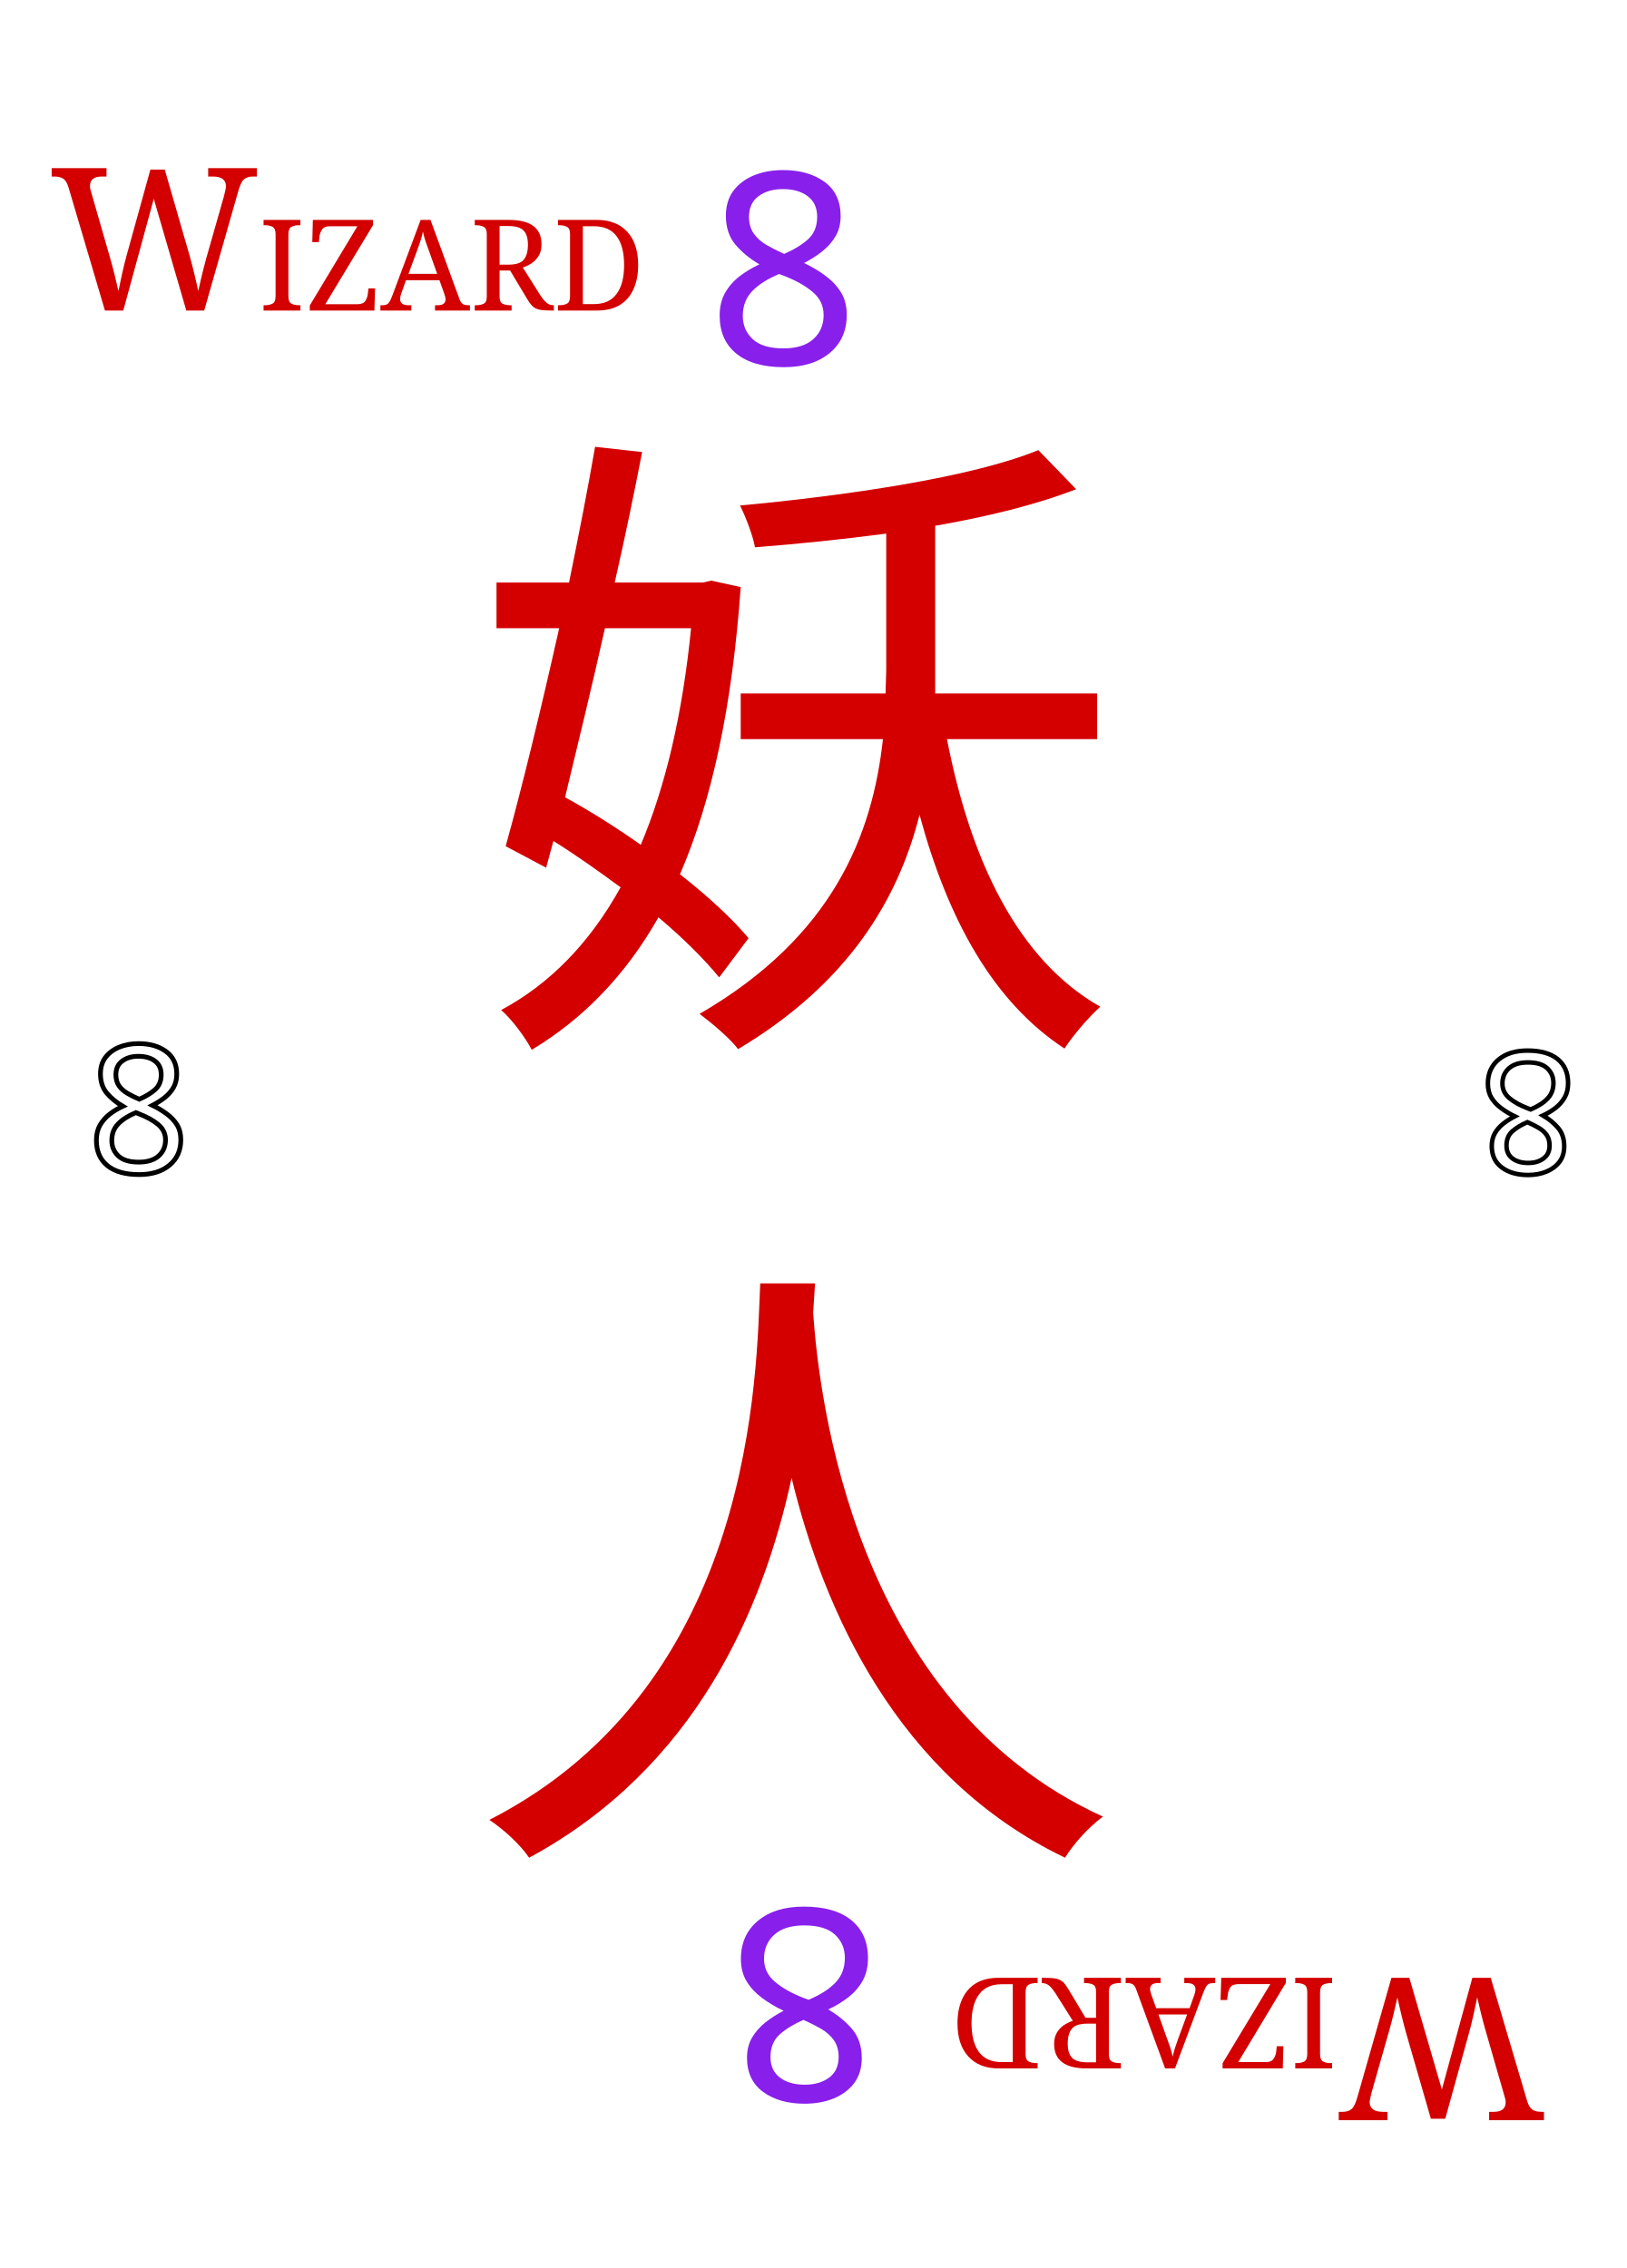
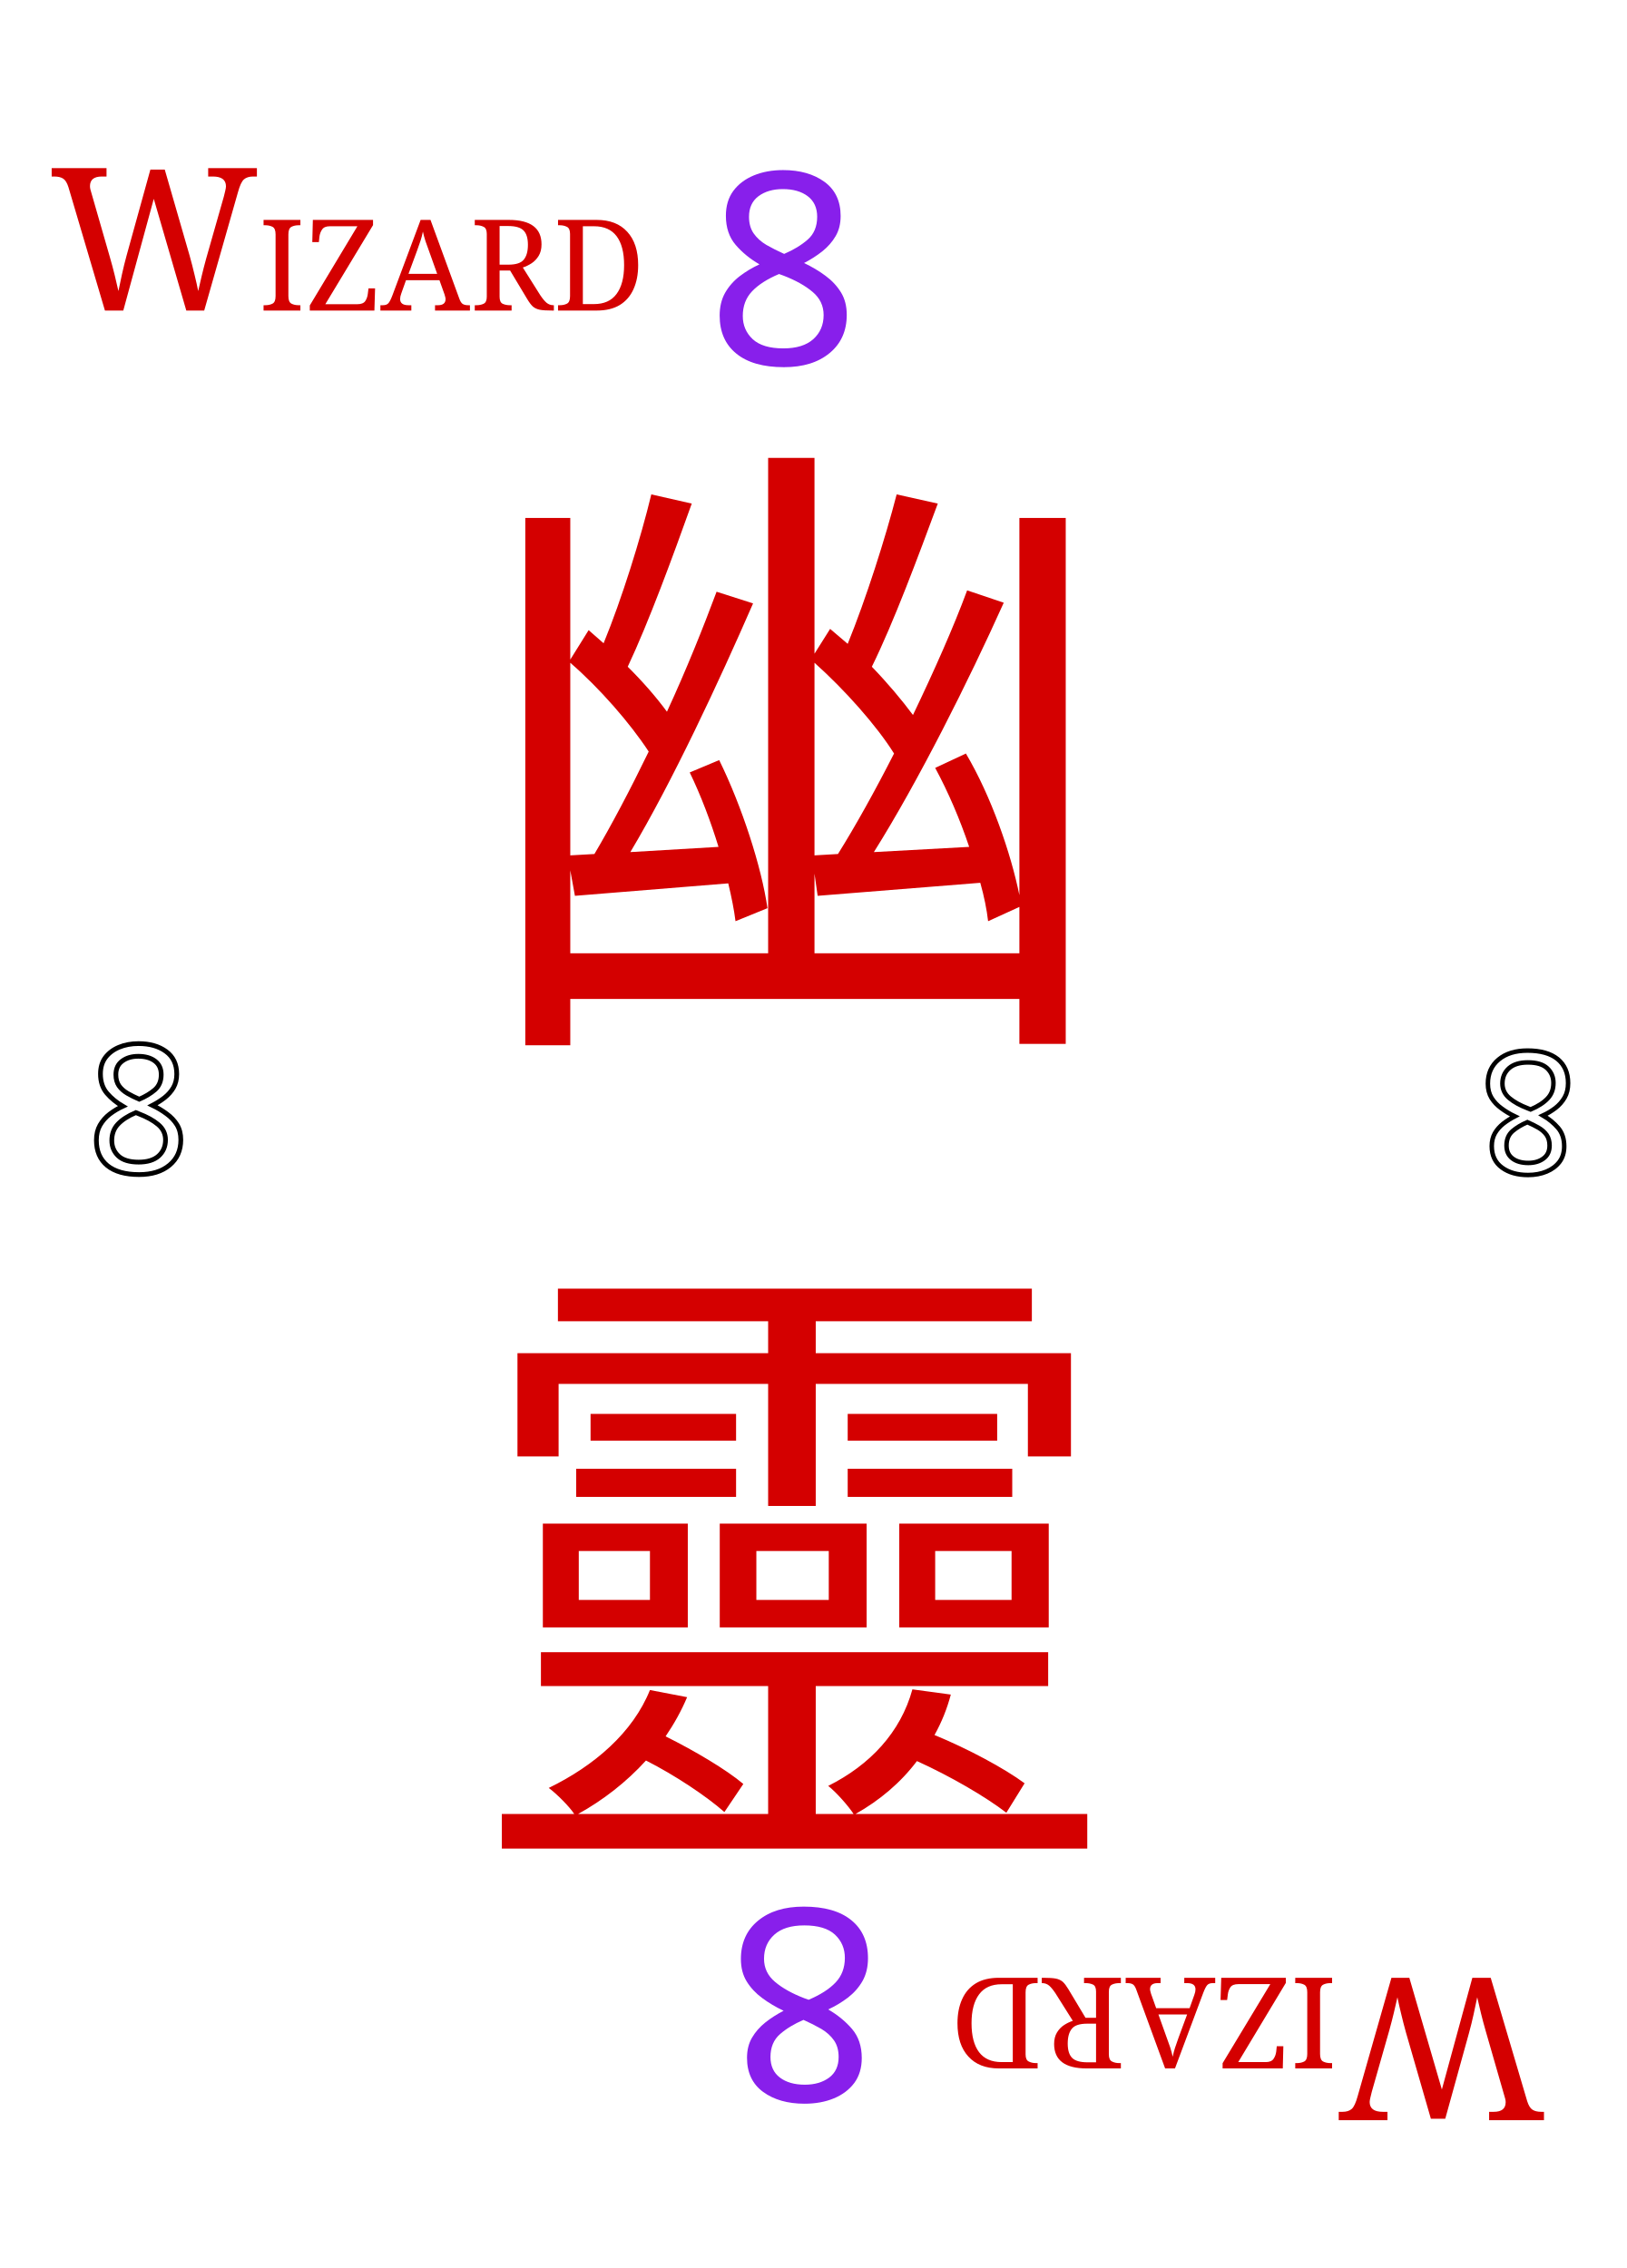
<svg xmlns="http://www.w3.org/2000/svg" xmlns:xlink="http://www.w3.org/1999/xlink" width="224.25" height="312.781" id="svg18947" version="1.1">
  <defs id="defs18949">
    <linearGradient id="linearGradient3006">
      <stop style="stop-color:#ffffff;stop-opacity:1;" offset="0" id="stop3008" />
      <stop id="stop3014" offset="0.377" style="stop-color:#7f7f7f;stop-opacity:1;" />
      <stop style="stop-color:#ffffff;stop-opacity:1;" offset="0.802" id="stop3016" />
      <stop style="stop-color:#cccccc;stop-opacity:1" offset="1" id="stop3010" />
    </linearGradient>
    <linearGradient id="linearGradient3804">
      <stop style="stop-color:#000000;stop-opacity:1;" offset="0" id="stop3806" />
      <stop id="stop3812" offset="0.5" style="stop-color:#333333;stop-opacity:1" />
      <stop style="stop-color:#000000;stop-opacity:1;" offset="1" id="stop3808" />
    </linearGradient>
    <linearGradient id="linearGradient3833">
      <stop style="stop-color:#000000;stop-opacity:1;" offset="0" id="stop3835" />
      <stop id="stop3841" offset="0.5" style="stop-color:#333333;stop-opacity:1" />
      <stop style="stop-color:#000000;stop-opacity:1" offset="1" id="stop3837" />
    </linearGradient>
    <linearGradient id="linearGradient3851">
      <stop style="stop-color:#808080;stop-opacity:1;" offset="0" id="stop3853" />
      <stop id="stop3859" offset="0.5" style="stop-color:#ffffff;stop-opacity:1;" />
      <stop style="stop-color:#808080;stop-opacity:1;" offset="1" id="stop3855" />
    </linearGradient>
    <radialGradient xlink:href="#linearGradient3933-4-3" id="radialGradient3939-7-7" cx="44.15" cy="208.928" fx="44.15" fy="208.928" r="74.727" gradientTransform="matrix(0.9724199,-0.00350785,0.00204639,0.4092987,4026.407,-290.6514)" gradientUnits="userSpaceOnUse" />
    <linearGradient id="linearGradient3933-4-3">
      <stop style="stop-color:#000000;stop-opacity:1;" offset="0" id="stop3935-0-7" />
      <stop style="stop-color:#000000;stop-opacity:0;" offset="1" id="stop3937-9-2" />
    </linearGradient>
    <linearGradient xlink:href="#linearGradient3006-1-5" id="linearGradient3012-2-7" x1="81.906" y1="294.384" x2="178.156" y2="294.384" gradientUnits="userSpaceOnUse" gradientTransform="translate(3914.848,-255.2825)" />
    <linearGradient id="linearGradient3006-1-5">
      <stop style="stop-color:#ffffff;stop-opacity:1;" offset="0" id="stop3008-6-4" />
      <stop id="stop3014-8-12" offset="0.377" style="stop-color:#7f7f7f;stop-opacity:1;" />
      <stop style="stop-color:#ffffff;stop-opacity:1;" offset="0.802" id="stop3016-5-0" />
      <stop style="stop-color:#cccccc;stop-opacity:1" offset="1" id="stop3010-7-0" />
    </linearGradient>
    <linearGradient gradientTransform="translate(3914.848,-376.2825)" xlink:href="#linearGradient3804-6-4" id="linearGradient3810-9-1" x1="65.224" y1="394.696" x2="156.749" y2="394.696" gradientUnits="userSpaceOnUse" />
    <linearGradient id="linearGradient3804-6-4">
      <stop style="stop-color:#000000;stop-opacity:1;" offset="0" id="stop3806-1-6" />
      <stop id="stop3812-4-0" offset="0.5" style="stop-color:#333333;stop-opacity:1" />
      <stop style="stop-color:#000000;stop-opacity:1;" offset="1" id="stop3808-2-7" />
    </linearGradient>
    <radialGradient xlink:href="#linearGradient3024-3-7" id="radialGradient3030-7-1" cx="114.593" cy="428.493" fx="114.593" fy="428.493" r="43.142" gradientTransform="matrix(0.7913852,4.4166814e-8,0,0.4810074,3940.863,-177.7307)" gradientUnits="userSpaceOnUse" />
    <linearGradient id="linearGradient3024-3-7">
      <stop id="stop3028-2-7" offset="0" style="stop-color:#000000;stop-opacity:1" />
      <stop id="stop3026-2-7" offset="1" style="stop-color:#242424;stop-opacity:1;" />
    </linearGradient>
    <linearGradient gradientTransform="translate(3914.848,-376.2825)" xlink:href="#linearGradient3101-2-3" id="linearGradient3113-4-7" gradientUnits="userSpaceOnUse" x1="145.602" y1="375.926" x2="183.78" y2="390.783" />
    <linearGradient id="linearGradient3101-2-3">
      <stop style="stop-color:#000000;stop-opacity:1;" offset="0" id="stop3103-4-3" />
      <stop style="stop-color:#000000;stop-opacity:0;" offset="1" id="stop3105-5-5" />
    </linearGradient>
    <linearGradient gradientTransform="translate(3914.848,-376.2825)" xlink:href="#linearGradient3101-2-3" id="linearGradient3107-7-9" x1="113.006" y1="395.661" x2="116.814" y2="405.196" gradientUnits="userSpaceOnUse" />
    <linearGradient xlink:href="#linearGradient3833-1-81" id="linearGradient3086-3-9" gradientUnits="userSpaceOnUse" gradientTransform="matrix(0.4384643,7.9081918e-4,-6.5324466e-4,0.5308057,903.2701,-3758.355)" x1="-158.781" y1="459.141" x2="-128.625" y2="459.141" />
    <linearGradient id="linearGradient3833-1-81">
      <stop style="stop-color:#000000;stop-opacity:1;" offset="0" id="stop3835-5-82" />
      <stop id="stop3841-2-6" offset="0.5" style="stop-color:#333333;stop-opacity:1" />
      <stop style="stop-color:#000000;stop-opacity:1" offset="1" id="stop3837-7-6" />
    </linearGradient>
    <linearGradient xlink:href="#linearGradient3851-5-38" id="linearGradient3088-8-0" gradientUnits="userSpaceOnUse" gradientTransform="matrix(0.4384643,7.9081918e-4,-6.5324466e-4,0.5308057,970.1511,-3759.495)" x1="-311.312" y1="463.516" x2="-281.156" y2="463.516" />
    <linearGradient id="linearGradient3851-5-38">
      <stop style="stop-color:#808080;stop-opacity:1;" offset="0" id="stop3853-1-0" />
      <stop id="stop3859-7-1" offset="0.5" style="stop-color:#ffffff;stop-opacity:1;" />
      <stop style="stop-color:#808080;stop-opacity:1;" offset="1" id="stop3855-1-2" />
    </linearGradient>
    <linearGradient id="linearGradient3006-1">
      <stop style="stop-color:#ffffff;stop-opacity:1;" offset="0" id="stop3008-6" />
      <stop id="stop3014-8" offset="0.377" style="stop-color:#7f7f7f;stop-opacity:1;" />
      <stop style="stop-color:#ffffff;stop-opacity:1;" offset="0.802" id="stop3016-5" />
      <stop style="stop-color:#cccccc;stop-opacity:1" offset="1" id="stop3010-7" />
    </linearGradient>
    <linearGradient id="linearGradient3804-6">
      <stop style="stop-color:#000000;stop-opacity:1;" offset="0" id="stop3806-1" />
      <stop id="stop3812-4" offset="0.5" style="stop-color:#333333;stop-opacity:1" />
      <stop style="stop-color:#000000;stop-opacity:1;" offset="1" id="stop3808-2" />
    </linearGradient>
    <linearGradient id="linearGradient3833-1">
      <stop style="stop-color:#000000;stop-opacity:1;" offset="0" id="stop3835-5" />
      <stop id="stop3841-2" offset="0.5" style="stop-color:#333333;stop-opacity:1" />
      <stop style="stop-color:#000000;stop-opacity:1" offset="1" id="stop3837-7" />
    </linearGradient>
    <linearGradient id="linearGradient3851-5">
      <stop style="stop-color:#808080;stop-opacity:1;" offset="0" id="stop3853-1" />
      <stop id="stop3859-7" offset="0.5" style="stop-color:#ffffff;stop-opacity:1;" />
      <stop style="stop-color:#808080;stop-opacity:1;" offset="1" id="stop3855-1" />
    </linearGradient>
    <linearGradient id="linearGradient3006-1-3">
      <stop style="stop-color:#ffffff;stop-opacity:1;" offset="0" id="stop3008-6-42" />
      <stop id="stop3014-8-2" offset="0.377" style="stop-color:#7f7f7f;stop-opacity:1;" />
      <stop style="stop-color:#ffffff;stop-opacity:1;" offset="0.802" id="stop3016-5-01" />
      <stop style="stop-color:#cccccc;stop-opacity:1" offset="1" id="stop3010-7-2" />
    </linearGradient>
    <linearGradient id="linearGradient3804-6-7">
      <stop style="stop-color:#000000;stop-opacity:1;" offset="0" id="stop3806-1-0" />
      <stop id="stop3812-4-2" offset="0.5" style="stop-color:#333333;stop-opacity:1" />
      <stop style="stop-color:#000000;stop-opacity:1;" offset="1" id="stop3808-2-4" />
    </linearGradient>
    <linearGradient id="linearGradient3833-1-8">
      <stop style="stop-color:#000000;stop-opacity:1;" offset="0" id="stop3835-5-6" />
      <stop id="stop3841-2-7" offset="0.5" style="stop-color:#333333;stop-opacity:1" />
      <stop style="stop-color:#000000;stop-opacity:1" offset="1" id="stop3837-7-0" />
    </linearGradient>
    <linearGradient id="linearGradient3851-5-1">
      <stop style="stop-color:#808080;stop-opacity:1;" offset="0" id="stop3853-1-8" />
      <stop id="stop3859-7-3" offset="0.5" style="stop-color:#ffffff;stop-opacity:1;" />
      <stop style="stop-color:#808080;stop-opacity:1;" offset="1" id="stop3855-1-0" />
    </linearGradient>
    <radialGradient xlink:href="#linearGradient3933-4-0" id="radialGradient3939-7-6" cx="44.15" cy="208.928" fx="44.15" fy="208.928" r="74.727" gradientTransform="matrix(0.9724199,-0.00350785,0.00204639,0.4092987,4026.407,-290.6515)" gradientUnits="userSpaceOnUse" />
    <linearGradient id="linearGradient3933-4-0">
      <stop style="stop-color:#000000;stop-opacity:1;" offset="0" id="stop3935-0-2" />
      <stop style="stop-color:#000000;stop-opacity:0;" offset="1" id="stop3937-9-4" />
    </linearGradient>
    <linearGradient xlink:href="#linearGradient2989-6-6" id="linearGradient3004-8" gradientUnits="userSpaceOnUse" gradientTransform="translate(3896.287,-468.4428)" x1="104.754" y1="536.861" x2="201.779" y2="536.861" />
    <linearGradient id="linearGradient2989-6-6">
      <stop style="stop-color:#1f1f1f;stop-opacity:1" offset="0" id="stop2991-1-5" />
      <stop id="stop2997-8-0" offset="0.5" style="stop-color:#000000;stop-opacity:1;" />
      <stop style="stop-color:#444444;stop-opacity:1" offset="1" id="stop2993-9-9" />
    </linearGradient>
    <linearGradient xlink:href="#linearGradient3006-1-0" id="linearGradient3012-2-0" x1="81.906" y1="294.384" x2="178.156" y2="294.384" gradientUnits="userSpaceOnUse" gradientTransform="translate(3914.848,-255.2825)" />
    <linearGradient id="linearGradient3006-1-0">
      <stop style="stop-color:#ffffff;stop-opacity:1;" offset="0" id="stop3008-6-6" />
      <stop id="stop3014-8-1" offset="0.377" style="stop-color:#7f7f7f;stop-opacity:1;" />
      <stop style="stop-color:#ffffff;stop-opacity:1;" offset="0.802" id="stop3016-5-3" />
      <stop style="stop-color:#cccccc;stop-opacity:1" offset="1" id="stop3010-7-8" />
    </linearGradient>
    <linearGradient gradientTransform="translate(3914.848,-376.2825)" xlink:href="#linearGradient3804-6-3" id="linearGradient3810-9-9" x1="65.224" y1="394.696" x2="156.749" y2="394.696" gradientUnits="userSpaceOnUse" />
    <linearGradient id="linearGradient3804-6-3">
      <stop style="stop-color:#000000;stop-opacity:1;" offset="0" id="stop3806-1-4" />
      <stop id="stop3812-4-4" offset="0.5" style="stop-color:#333333;stop-opacity:1" />
      <stop style="stop-color:#000000;stop-opacity:1;" offset="1" id="stop3808-2-6" />
    </linearGradient>
    <radialGradient xlink:href="#linearGradient3024-3-6" id="radialGradient3030-7-0" cx="114.593" cy="428.493" fx="114.593" fy="428.493" r="43.142" gradientTransform="matrix(0.7913852,4.4166814e-8,0,0.4810074,3940.863,-177.7307)" gradientUnits="userSpaceOnUse" />
    <linearGradient id="linearGradient3024-3-6">
      <stop id="stop3028-2-6" offset="0" style="stop-color:#000000;stop-opacity:1" />
      <stop id="stop3026-2-1" offset="1" style="stop-color:#242424;stop-opacity:1;" />
    </linearGradient>
    <linearGradient gradientTransform="translate(3914.848,-376.2825)" xlink:href="#linearGradient3101-2-4" id="linearGradient3113-4-8" gradientUnits="userSpaceOnUse" x1="145.602" y1="375.926" x2="183.78" y2="390.783" />
    <linearGradient id="linearGradient3101-2-4">
      <stop style="stop-color:#000000;stop-opacity:1;" offset="0" id="stop3103-4-9" />
      <stop style="stop-color:#000000;stop-opacity:0;" offset="1" id="stop3105-5-6" />
    </linearGradient>
    <linearGradient gradientTransform="translate(3914.848,-376.2825)" xlink:href="#linearGradient3101-2-4" id="linearGradient3107-7-3" x1="113.006" y1="395.661" x2="116.814" y2="405.196" gradientUnits="userSpaceOnUse" />
    <linearGradient xlink:href="#linearGradient3833-1-8-4" id="linearGradient3086-3-7" gradientUnits="userSpaceOnUse" gradientTransform="matrix(0.4384643,7.9081918e-4,-6.5324466e-4,0.5308057,903.2701,-3758.356)" x1="-158.781" y1="459.141" x2="-128.625" y2="459.141" />
    <linearGradient id="linearGradient3833-1-8-4">
      <stop style="stop-color:#000000;stop-opacity:1;" offset="0" id="stop3835-5-8" />
      <stop id="stop3841-2-2" offset="0.5" style="stop-color:#333333;stop-opacity:1" />
      <stop style="stop-color:#000000;stop-opacity:1" offset="1" id="stop3837-7-9" />
    </linearGradient>
    <linearGradient xlink:href="#linearGradient3851-5-3" id="linearGradient3088-8-1" gradientUnits="userSpaceOnUse" gradientTransform="matrix(0.4384643,7.9081918e-4,-6.5324466e-4,0.5308057,970.1512,-3759.495)" x1="-311.312" y1="463.516" x2="-281.156" y2="463.516" />
    <linearGradient id="linearGradient3851-5-3">
      <stop style="stop-color:#808080;stop-opacity:1;" offset="0" id="stop3853-1-5" />
      <stop id="stop3859-7-9" offset="0.5" style="stop-color:#ffffff;stop-opacity:1;" />
      <stop style="stop-color:#808080;stop-opacity:1;" offset="1" id="stop3855-1-8" />
    </linearGradient>
    <radialGradient cx="149.069" cy="44.711" r="26.478" fx="149.069" fy="44.711" id="radialGradient3301" xlink:href="#linearGradient3295" gradientUnits="userSpaceOnUse" gradientTransform="matrix(0.979339,-7.688533e-4,8.2164867e-4,1.046581,2.990247,-2.077453)" />
    <linearGradient x1="-207.388" y1="896.534" x2="-166.038" y2="896.534" id="linearGradient6908" xlink:href="#linearGradient6902" gradientUnits="userSpaceOnUse" />
    <radialGradient cx="-173.148" cy="823.778" r="11.461" fx="-173.148" fy="823.778" id="radialGradient6900" xlink:href="#linearGradient6894" gradientUnits="userSpaceOnUse" gradientTransform="matrix(0.4648922,-1.827876e-6,3.5979274e-6,0.9150775,-92.65593,69.95699)" />
    <radialGradient cx="-273.506" cy="762.448" r="21.992" fx="-273.506" fy="762.448" id="radialGradient6861" xlink:href="#linearGradient6855" gradientUnits="userSpaceOnUse" gradientTransform="matrix(1,0,0,0.5633803,0,332.8999)" />
    <filter height="1.246" y="-0.123" width="1.585" x="-0.292" id="filter4342">
      <feGaussianBlur id="feGaussianBlur4344" stdDeviation="1.462" />
    </filter>
    <filter id="filter4318">
      <feGaussianBlur id="feGaussianBlur4320" stdDeviation="1.204" />
    </filter>
    <filter height="1.135" y="-0.068" width="1.631" x="-0.315" id="filter3720">
      <feGaussianBlur id="feGaussianBlur3722" stdDeviation="0.563" />
    </filter>
    <filter id="filter3640">
      <feGaussianBlur id="feGaussianBlur3642" stdDeviation="2.145" />
    </filter>
    <filter id="filter3663">
      <feGaussianBlur id="feGaussianBlur3665" stdDeviation="0.48" />
    </filter>
    <linearGradient id="linearGradient6855">
      <stop id="stop6857" style="stop-color:#ffffff;stop-opacity:1" offset="0" />
      <stop id="stop6859" style="stop-color:#ffffff;stop-opacity:0" offset="1" />
    </linearGradient>
    <linearGradient id="linearGradient6894">
      <stop id="stop6896" style="stop-color:#f6adcd;stop-opacity:1" offset="0" />
      <stop id="stop6898" style="stop-color:#de151a;stop-opacity:1;" offset="1" />
    </linearGradient>
    <linearGradient id="linearGradient6902">
      <stop id="stop6904" style="stop-color:#d12d21;stop-opacity:1;" offset="0" />
      <stop id="stop6906" style="stop-color:#7b4231;stop-opacity:1" offset="1" />
    </linearGradient>
    <linearGradient id="linearGradient3295">
      <stop id="stop3297" style="stop-color:#ff0707;stop-opacity:0.839;" offset="0" />
      <stop id="stop3299" style="stop-color:#ffffff;stop-opacity:0" offset="1" />
    </linearGradient>
    <pattern patternUnits="userSpaceOnUse" width="30.066" height="5.181" id="Wavy">
      <path style="fill:black;stroke:none;" d="M 7.597,0.061 C 5.079,-0.187 2.656,0.302 -0.01,1.788 L -0.01,3.061 C 2.773,1.431 5.173,1.052 7.472,1.280 C 9.770,1.508 11.969,2.361 14.253,3.218 C 18.820,4.931 23.804,6.676 30.066,3.061 L 30.062,1.788 C 23.622,5.497 19.246,3.770 14.691,2.061 C 12.413,1.207 10.115,0.311 7.597,0.061 z " id="path4651" />
    </pattern>
    <linearGradient id="linearGradient3851-1">
      <stop id="stop3853-2" offset="0" style="stop-color:#808080;stop-opacity:1;" />
      <stop style="stop-color:#ffffff;stop-opacity:1;" offset="0.5" id="stop3859-1" />
      <stop id="stop3855-3" offset="1" style="stop-color:#808080;stop-opacity:1;" />
    </linearGradient>
    <linearGradient id="linearGradient3833-8">
      <stop id="stop3835-8" offset="0" style="stop-color:#000000;stop-opacity:1;" />
      <stop style="stop-color:#333333;stop-opacity:1" offset="0.5" id="stop3841-3" />
      <stop id="stop3837-1" offset="1" style="stop-color:#000000;stop-opacity:1" />
    </linearGradient>
    <linearGradient id="linearGradient3804-3">
      <stop id="stop3806-5" offset="0" style="stop-color:#000000;stop-opacity:1;" />
      <stop style="stop-color:#333333;stop-opacity:1" offset="0.5" id="stop3812-1" />
      <stop id="stop3808-5" offset="1" style="stop-color:#000000;stop-opacity:1;" />
    </linearGradient>
    <linearGradient id="linearGradient3006-15">
      <stop id="stop3008-0" offset="0" style="stop-color:#ffffff;stop-opacity:1;" />
      <stop style="stop-color:#7f7f7f;stop-opacity:1;" offset="0.377" id="stop3014-7" />
      <stop id="stop3016-1" offset="0.802" style="stop-color:#ffffff;stop-opacity:1;" />
      <stop id="stop3010-75" offset="1" style="stop-color:#cccccc;stop-opacity:1" />
    </linearGradient>
    <linearGradient y2="896.534" x2="-166.038" y1="896.534" x1="-207.388" gradientUnits="userSpaceOnUse" id="linearGradient138726" xlink:href="#linearGradient6902" />
    <radialGradient r="21.992" fy="762.448" fx="-273.506" cy="762.448" cx="-273.506" gradientTransform="matrix(1,0,0,0.5633803,0,332.8999)" gradientUnits="userSpaceOnUse" id="radialGradient138728" xlink:href="#linearGradient6855" />
    <radialGradient r="11.461" fy="823.778" fx="-173.148" cy="823.778" cx="-173.148" gradientTransform="matrix(0.4648922,-1.827876e-6,3.5979274e-6,0.9150775,-92.65593,69.95699)" gradientUnits="userSpaceOnUse" id="radialGradient138730" xlink:href="#linearGradient6894" />
    <radialGradient r="26.478" fy="44.711" fx="149.069" cy="44.711" cx="149.069" gradientTransform="matrix(0.979339,-7.688533e-4,8.2164867e-4,1.046581,2.990247,-2.077453)" gradientUnits="userSpaceOnUse" id="radialGradient138732" xlink:href="#linearGradient3295" />
    <linearGradient y2="896.534" x2="-166.038" y1="896.534" x1="-207.388" gradientUnits="userSpaceOnUse" id="linearGradient139402" xlink:href="#linearGradient6902" />
    <radialGradient r="21.992" fy="762.448" fx="-273.506" cy="762.448" cx="-273.506" gradientTransform="matrix(1,0,0,0.5633803,0,332.8999)" gradientUnits="userSpaceOnUse" id="radialGradient139404" xlink:href="#linearGradient6855" />
    <radialGradient r="11.461" fy="823.778" fx="-173.148" cy="823.778" cx="-173.148" gradientTransform="matrix(0.4648922,-1.827876e-6,3.5979274e-6,0.9150775,-92.65593,69.95699)" gradientUnits="userSpaceOnUse" id="radialGradient139406" xlink:href="#linearGradient6894" />
    <radialGradient r="26.478" fy="44.711" fx="149.069" cy="44.711" cx="149.069" gradientTransform="matrix(0.979339,-7.688533e-4,8.2164867e-4,1.046581,2.990247,-2.077453)" gradientUnits="userSpaceOnUse" id="radialGradient139408" xlink:href="#linearGradient3295" />
    <linearGradient id="linearGradient71722">
      <stop id="stop71724" offset="0" style="stop-color:#ffffff;stop-opacity:1;" />
      <stop id="stop71726" offset="1" style="stop-color:#ffffff;stop-opacity:0;" />
    </linearGradient>
    <linearGradient gradientUnits="userSpaceOnUse" y2="-71.453" x2="204.614" y1="-71.453" x1="-19.612" id="linearGradient71728" xlink:href="#linearGradient71722" />
    <linearGradient xlink:href="#linearGradient4098-0" id="linearGradient4711" gradientUnits="userSpaceOnUse" gradientTransform="matrix(0.3077719,0,0,0.3258416,143.6252,232.4936)" x1="346.237" y1="537.414" x2="359.472" y2="537.414" />
    <radialGradient r="59.255" fy="622.487" fx="380.257" cy="622.487" cx="380.257" gradientTransform="matrix(0,-0.743506,0.6604105,0,-364.7007,582.134)" gradientUnits="userSpaceOnUse" id="radialGradient4325" xlink:href="#linearGradient3173-6-5-4" />
    <linearGradient id="linearGradient3173-6-5-4">
      <stop offset="0" style="stop-color:#a5a5a5;stop-opacity:1" id="stop3175-28-7-8" />
      <stop offset="1" style="stop-color:#000000;stop-opacity:1" id="stop3177-7-3-0" />
    </linearGradient>
    <radialGradient xlink:href="#linearGradient3173-6-5" id="radialGradient4300" gradientUnits="userSpaceOnUse" gradientTransform="matrix(0,-0.743506,0.6604105,0,-364.7007,582.134)" cx="380.257" cy="622.487" fx="380.257" fy="622.487" r="59.255" />
    <radialGradient xlink:href="#linearGradient3173-6-5" id="radialGradient4292" gradientUnits="userSpaceOnUse" gradientTransform="matrix(0,-0.743506,-0.6604105,0,552.0319,582.134)" cx="371.454" cy="647.687" fx="371.454" fy="647.687" r="59.255" />
    <radialGradient xlink:href="#linearGradient4064-8" id="radialGradient4288" gradientUnits="userSpaceOnUse" gradientTransform="matrix(0.1189921,0.06938395,-0.2129033,0.3651248,419.0051,237.4536)" cx="401.519" cy="532.921" fx="401.519" fy="532.921" r="22.631" />
    <radialGradient xlink:href="#linearGradient4064-09" id="radialGradient4286" gradientUnits="userSpaceOnUse" gradientTransform="matrix(0.1406778,0.03036631,-0.04700793,0.2177733,315.92,325.9685)" cx="523.337" cy="479.276" fx="523.337" fy="479.276" r="22.631" />
    <radialGradient xlink:href="#linearGradient4064-0" id="radialGradient4284" gradientUnits="userSpaceOnUse" gradientTransform="matrix(0.1328732,-0.01404226,0.02338144,0.2212443,314.1491,326.308)" cx="265.864" cy="293.493" fx="265.864" fy="293.493" r="22.631" />
    <radialGradient xlink:href="#linearGradient4064" id="radialGradient4282" gradientUnits="userSpaceOnUse" gradientTransform="matrix(0.09741442,0.02870216,-0.07081218,0.3026924,350.3364,291.6606)" cx="306.471" cy="239.136" fx="306.471" fy="239.136" r="22.631" />
    <radialGradient xlink:href="#linearGradient9359-6-6" id="radialGradient4280" gradientUnits="userSpaceOnUse" gradientTransform="matrix(1,0,0,0.9680619,55.07829,140.9413)" cx="307.471" cy="210.955" fx="307.471" fy="210.955" r="22.631" />
    <radialGradient xlink:href="#linearGradient3598" id="radialGradient4278" gradientUnits="userSpaceOnUse" gradientTransform="matrix(-1.017858,0,6.2330308e-7,-1.182413,391.6243,74.3887)" cx="194.079" cy="26.293" fx="194.079" fy="26.293" r="28.884" />
    <radialGradient xlink:href="#linearGradient2173" id="radialGradient4276" gradientUnits="userSpaceOnUse" gradientTransform="matrix(0.162441,2.106734,-1.690916,0.2626576,228.2627,-371.4298)" cx="180.725" cy="38.594" fx="180.725" fy="38.594" r="28.884" />
    <linearGradient xlink:href="#linearGradient4302" id="linearGradient4274" gradientUnits="userSpaceOnUse" x1="194.689" y1="31.854" x2="194.689" y2="74.712" />
    <radialGradient xlink:href="#linearGradient9318" id="radialGradient4272" gradientUnits="userSpaceOnUse" gradientTransform="matrix(0.872485,0.01849254,-0.01826646,0.8618191,25.71404,4.225769)" cx="193.563" cy="56.486" fx="193.563" fy="56.486" r="28.884" />
    <radialGradient xlink:href="#linearGradient3173-31-2" id="radialGradient4244" gradientUnits="userSpaceOnUse" gradientTransform="matrix(0,-0.4821881,0.4318958,-1.2541889e-6,-151.9682,551.3464)" cx="610.457" cy="483.447" fx="610.457" fy="483.447" r="167.564" />
    <radialGradient xlink:href="#linearGradient3203-9" id="radialGradient4242" gradientUnits="userSpaceOnUse" gradientTransform="matrix(-1.8232002e-6,0.27968,-0.6092651,0,101.7262,-39.26045)" cx="414.682" cy="-8.88" fx="414.682" fy="-8.88" r="123.545" />
    <linearGradient xlink:href="#linearGradient2225-5" id="linearGradient4227" gradientUnits="userSpaceOnUse" gradientTransform="matrix(0.1457109,0,0,0.1489569,302.1759,251.0178)" x1="431.39" y1="1015.771" x2="477.511" y2="658.741" />
    <linearGradient xlink:href="#linearGradient8313" id="linearGradient4203" gradientUnits="userSpaceOnUse" gradientTransform="matrix(0.1457109,0,0,0.1028745,203.8455,287.9224)" x1="101.58" y1="505.892" x2="695.654" y2="535.711" />
    <linearGradient xlink:href="#linearGradient8305" id="linearGradient4193" gradientUnits="userSpaceOnUse" gradientTransform="translate(-28.57143,5.714286)" x1="240.721" y1="356.761" x2="307.264" y2="335.932" />
    <linearGradient id="linearGradient4064-8">
      <stop id="stop4066-7" offset="0" style="stop-color:#4a3600;stop-opacity:0.658" />
      <stop style="stop-color:#decfa7;stop-opacity:0.383" offset="0.647" id="stop4068-2" />
      <stop id="stop4070-6" offset="1" style="stop-color:#392a00;stop-opacity:0.376" />
    </linearGradient>
    <linearGradient id="linearGradient4064-09">
      <stop id="stop4066-6" offset="0" style="stop-color:#4a3600;stop-opacity:0.658" />
      <stop style="stop-color:#decfa7;stop-opacity:0.383" offset="0.647" id="stop4068-1" />
      <stop id="stop4070-9" offset="1" style="stop-color:#392a00;stop-opacity:0.376" />
    </linearGradient>
    <linearGradient id="linearGradient4064-0">
      <stop id="stop4066-0" offset="0" style="stop-color:#4a3600;stop-opacity:0.658" />
      <stop style="stop-color:#decfa7;stop-opacity:0.383" offset="0.647" id="stop4068-7" />
      <stop id="stop4070-8" offset="1" style="stop-color:#392a00;stop-opacity:0.376" />
    </linearGradient>
    <linearGradient id="linearGradient9359-6-6">
      <stop style="stop-color:#4a3600;stop-opacity:1" offset="0" id="stop9361-8-7" />
      <stop id="stop9367-4-9" offset="0.647" style="stop-color:#decfa7;stop-opacity:1" />
      <stop style="stop-color:#392a00;stop-opacity:1" offset="1" id="stop9363-9-5" />
    </linearGradient>
    <linearGradient xlink:href="#linearGradient9227" id="linearGradient9233" x1="243.945" y1="326.165" x2="276.237" y2="334.817" gradientUnits="userSpaceOnUse" />
    <linearGradient xlink:href="#linearGradient2213" id="linearGradient8295" gradientUnits="userSpaceOnUse" gradientTransform="matrix(0.312345,0,0,0.189769,358.424,392.5822)" x1="160.359" y1="586.865" x2="585.076" y2="633.037" />
    <linearGradient id="linearGradient2225-5">
      <stop style="stop-color: rgb(0, 0, 121); stop-opacity: 1;" offset="0" id="stop2227-6" />
      <stop id="stop2282-4" offset="1" style="stop-color: rgb(0, 0, 121); stop-opacity: 1;" />
    </linearGradient>
    <linearGradient id="linearGradient2213">
      <stop style="stop-color: rgb(0, 0, 0); stop-opacity: 1;" offset="0" id="stop2215" />
      <stop id="stop2223" offset="0.5" style="stop-color: rgb(0, 0, 0); stop-opacity: 1;" />
      <stop style="stop-color: rgb(0, 0, 0); stop-opacity: 1;" offset="1" id="stop2217" />
    </linearGradient>
    <linearGradient id="linearGradient3598">
      <stop id="stop3600" offset="0" style="stop-color:#ffffff;stop-opacity:1" />
      <stop id="stop3602" offset="1" style="stop-color:#ffffff;stop-opacity:0" />
    </linearGradient>
    <linearGradient id="linearGradient2173">
      <stop style="stop-color:#ffffff;stop-opacity:0.875" offset="0" id="stop2175" />
      <stop style="stop-color:#ffffff;stop-opacity:0" offset="1" id="stop2177" />
    </linearGradient>
    <linearGradient id="linearGradient3173-6-5">
      <stop offset="0" style="stop-color:#a5a5a5;stop-opacity:1" id="stop3175-28-7" />
      <stop offset="1" style="stop-color:#000000;stop-opacity:1" id="stop3177-7-3" />
    </linearGradient>
    <linearGradient id="linearGradient4098-0">
      <stop offset="0" style="stop-color:#ffb142;stop-opacity:1" id="stop4100-0" />
      <stop offset="1" style="stop-color:#c87600;stop-opacity:1" id="stop4104-3" />
    </linearGradient>
    <linearGradient id="linearGradient3173-31-2">
      <stop offset="0" style="stop-color:#a5a5a5;stop-opacity:1" id="stop3175-8-9" />
      <stop offset="1" style="stop-color:#000000;stop-opacity:1" id="stop3177-5-98" />
    </linearGradient>
    <linearGradient id="linearGradient3203-9">
      <stop offset="0" style="stop-color:#ffb142;stop-opacity:1" id="stop3205-9" />
      <stop offset="0.887" style="stop-color:#ffb141;stop-opacity:1" id="stop4092-0" />
      <stop offset="1" style="stop-color:#c87600;stop-opacity:1" id="stop3207-9" />
    </linearGradient>
    <linearGradient id="linearGradient8305">
      <stop style="stop-color:#0000c5;stop-opacity:1" offset="0" id="stop8307" />
      <stop style="stop-color:#00006b;stop-opacity:1" offset="1" id="stop8309" />
    </linearGradient>
    <linearGradient id="linearGradient8313">
      <stop id="stop8315" offset="0" style="stop-color:#0000ab;stop-opacity:1" />
      <stop style="stop-color:#00005c;stop-opacity:1" offset="1" id="stop8317" />
    </linearGradient>
    <linearGradient id="linearGradient9227">
      <stop style="stop-color:#ffe257;stop-opacity:1" offset="0" id="stop9229" />
      <stop style="stop-color:#d7b200;stop-opacity:1" offset="1" id="stop9231" />
    </linearGradient>
    <linearGradient id="linearGradient9318">
      <stop style="stop-color:#000000;stop-opacity:0.542" offset="0" id="stop9320" />
      <stop style="stop-color:#000000;stop-opacity:0;" offset="1" id="stop9322" />
    </linearGradient>
    <linearGradient id="linearGradient4064">
      <stop id="stop4066" offset="0" style="stop-color:#231a00;stop-opacity:1" />
      <stop style="stop-color:#756331;stop-opacity:1" offset="0.454" id="stop4068" />
      <stop id="stop4070" offset="1" style="stop-color:#2e2200;stop-opacity:1" />
    </linearGradient>
    <linearGradient id="linearGradient4302">
      <stop id="stop4304" offset="0" style="stop-color:#1f593a;stop-opacity:1" />
      <stop id="stop4306" offset="1" style="stop-color:#2fea8f;stop-opacity:1" />
    </linearGradient>
    <linearGradient id="linearGradient3173-6-5-4-0">
      <stop offset="0" style="stop-color:#a5a5a5;stop-opacity:1" id="stop3175-28-7-8-6" />
      <stop offset="1" style="stop-color:#000000;stop-opacity:1" id="stop3177-7-3-0-7" />
    </linearGradient>
    <linearGradient xlink:href="#linearGradient2225-5-5" id="linearGradient4227-7" gradientUnits="userSpaceOnUse" gradientTransform="matrix(0.1457109,0,0,0.1489569,302.1759,251.0178)" x1="431.39" y1="1015.771" x2="477.511" y2="658.741" />
    <linearGradient xlink:href="#linearGradient8313-6" id="linearGradient4203-2" gradientUnits="userSpaceOnUse" gradientTransform="matrix(0.1457109,0,0,0.1028745,203.8455,287.9224)" x1="101.58" y1="505.892" x2="695.654" y2="535.711" />
    <linearGradient xlink:href="#linearGradient8305-6" id="linearGradient4193-7" gradientUnits="userSpaceOnUse" gradientTransform="translate(-28.57143,5.714286)" x1="240.721" y1="356.761" x2="307.264" y2="335.932" />
    <linearGradient id="linearGradient4064-8-5">
      <stop id="stop4066-7-0" offset="0" style="stop-color:#4a3600;stop-opacity:0.658" />
      <stop style="stop-color:#decfa7;stop-opacity:0.383" offset="0.647" id="stop4068-2-8" />
      <stop id="stop4070-6-9" offset="1" style="stop-color:#392a00;stop-opacity:0.376" />
    </linearGradient>
    <linearGradient id="linearGradient4064-09-6">
      <stop id="stop4066-6-2" offset="0" style="stop-color:#4a3600;stop-opacity:0.658" />
      <stop style="stop-color:#decfa7;stop-opacity:0.383" offset="0.647" id="stop4068-1-1" />
      <stop id="stop4070-9-2" offset="1" style="stop-color:#392a00;stop-opacity:0.376" />
    </linearGradient>
    <linearGradient id="linearGradient4064-0-3">
      <stop id="stop4066-0-2" offset="0" style="stop-color:#4a3600;stop-opacity:0.658" />
      <stop style="stop-color:#decfa7;stop-opacity:0.383" offset="0.647" id="stop4068-7-9" />
      <stop id="stop4070-8-6" offset="1" style="stop-color:#392a00;stop-opacity:0.376" />
    </linearGradient>
    <linearGradient id="linearGradient9359-6-6-4">
      <stop style="stop-color:#4a3600;stop-opacity:1" offset="0" id="stop9361-8-7-9" />
      <stop id="stop9367-4-9-9" offset="0.647" style="stop-color:#decfa7;stop-opacity:1" />
      <stop style="stop-color:#392a00;stop-opacity:1" offset="1" id="stop9363-9-5-3" />
    </linearGradient>
    <linearGradient xlink:href="#linearGradient9227-2" id="linearGradient9233-2" x1="243.945" y1="326.165" x2="276.237" y2="334.817" gradientUnits="userSpaceOnUse" />
    <linearGradient id="linearGradient2225-5-5">
      <stop style="stop-color: rgb(0, 0, 121); stop-opacity: 1;" offset="0" id="stop2227-6-2" />
      <stop id="stop2282-4-5" offset="1" style="stop-color: rgb(0, 0, 121); stop-opacity: 1;" />
    </linearGradient>
    <linearGradient id="linearGradient2213-5">
      <stop style="stop-color: rgb(0, 0, 0); stop-opacity: 1;" offset="0" id="stop2215-7" />
      <stop id="stop2223-2" offset="0.5" style="stop-color: rgb(0, 0, 0); stop-opacity: 1;" />
      <stop style="stop-color: rgb(0, 0, 0); stop-opacity: 1;" offset="1" id="stop2217-7" />
    </linearGradient>
    <linearGradient id="linearGradient3173-6-5-8">
      <stop offset="0" style="stop-color:#a5a5a5;stop-opacity:1" id="stop3175-28-7-6" />
      <stop offset="1" style="stop-color:#000000;stop-opacity:1" id="stop3177-7-3-2" />
    </linearGradient>
    <linearGradient id="linearGradient4098-0-5">
      <stop offset="0" style="stop-color:#ffb142;stop-opacity:1" id="stop4100-0-4" />
      <stop offset="1" style="stop-color:#c87600;stop-opacity:1" id="stop4104-3-3" />
    </linearGradient>
    <linearGradient id="linearGradient3173-31-2-1">
      <stop offset="0" style="stop-color:#a5a5a5;stop-opacity:1" id="stop3175-8-9-3" />
      <stop offset="1" style="stop-color:#000000;stop-opacity:1" id="stop3177-5-98-1" />
    </linearGradient>
    <linearGradient id="linearGradient3203-9-7">
      <stop offset="0" style="stop-color:#ffb142;stop-opacity:1" id="stop3205-9-2" />
      <stop offset="0.887" style="stop-color:#ffb141;stop-opacity:1" id="stop4092-0-1" />
      <stop offset="1" style="stop-color:#c87600;stop-opacity:1" id="stop3207-9-5" />
    </linearGradient>
    <linearGradient id="linearGradient8305-6">
      <stop style="stop-color:#0000c5;stop-opacity:1" offset="0" id="stop8307-3" />
      <stop style="stop-color:#00006b;stop-opacity:1" offset="1" id="stop8309-5" />
    </linearGradient>
    <linearGradient id="linearGradient8313-6">
      <stop id="stop8315-9" offset="0" style="stop-color:#0000ab;stop-opacity:1" />
      <stop style="stop-color:#00005c;stop-opacity:1" offset="1" id="stop8317-8" />
    </linearGradient>
    <linearGradient id="linearGradient9227-2">
      <stop style="stop-color:#ffe257;stop-opacity:1" offset="0" id="stop9229-6" />
      <stop style="stop-color:#d7b200;stop-opacity:1" offset="1" id="stop9231-9" />
    </linearGradient>
    <linearGradient id="linearGradient4064-6">
      <stop id="stop4066-63" offset="0" style="stop-color:#231a00;stop-opacity:1" />
      <stop style="stop-color:#756331;stop-opacity:1" offset="0.454" id="stop4068-3" />
      <stop id="stop4070-97" offset="1" style="stop-color:#2e2200;stop-opacity:1" />
    </linearGradient>
  </defs>
  <g style="display:inline" id="layer5">
    <g transform="translate(-0.2154456,1.441364)" style="display:inline" id="g281618">
      <g id="g268064-7" transform="matrix(0.95,0,0,0.95,3.147053,6.777343)">
        <g transform="matrix(1.032797,0,0,1.032797,-259.6819,-397.9023)" id="layer1-6" style="fill:#881feb;fill-opacity:1">
          <text xml:space="preserve" style="font-style:normal;font-variant:normal;font-weight:normal;font-stretch:normal;font-size:37.746px;line-height:125%;font-family:'Card Characters';-inkscape-font-specification:'Card Characters';text-align:start;letter-spacing:0px;word-spacing:0px;writing-mode:lr-tb;text-anchor:start;fill:#881feb;fill-opacity:1;stroke:none" x="347.733" y="428.123" id="text70860">
            <tspan id="tspan282815" x="347.733" y="428.123">8</tspan>
          </text>
        </g>
        <use height="312.781" width="224.25" transform="matrix(-1,0,0,-1,224.25,312.7812)" id="use279255" xlink:href="#layer1-6" y="0" x="0" />
      </g>
      <g id="g281604">
        <g style="fill:#ffff00;fill-opacity:1;stroke:#000000;stroke-opacity:1" transform="translate(-322.0651,-261.2403)" id="layer1-6-7-0">
          <text xml:space="preserve" style="font-style:normal;font-variant:normal;font-weight:normal;font-stretch:normal;font-size:24.606px;line-height:125%;font-family:'Card Characters';-inkscape-font-specification:'Card Characters';text-align:start;letter-spacing:0px;word-spacing:0px;writing-mode:lr-tb;text-anchor:start;fill:none;stroke:#000000;stroke-width:0.652;stroke-opacity:1" x="334.369" y="421.537" id="text70860-7-8">
            <tspan id="tspan282817" x="334.369" y="421.537" style="stroke-width:0.652">8</tspan>
          </text>
        </g>
        <use x="0" y="0" xlink:href="#layer1-6-7-0" id="use279257" transform="matrix(-0.95,0,0,-0.95,229.2489,295.9629)" width="224.25" height="312.781" />
      </g>
      <text xml:space="preserve" style="font-style:normal;font-variant:normal;font-weight:normal;font-stretch:normal;font-size:27.5px;line-height:125%;font-family:serif;-inkscape-font-specification:'serif, Normal';text-align:start;letter-spacing:0px;word-spacing:0px;writing-mode:lr-tb;text-anchor:start;fill:#d40000;fill-opacity:1;stroke:none;stroke-width:1px;stroke-linecap:butt;stroke-linejoin:miter;stroke-opacity:1;" x="-213.342" y="-271.316" id="text13114" transform="scale(-1,-1)">
        <tspan id="tspan13116" x="-213.342" y="-271.316" style="fill:#d40000;fill-opacity:1;">W<tspan style="font-style:normal;font-variant:normal;font-weight:normal;font-stretch:normal;font-size:17.5px;line-height:125%;font-family:serif;-inkscape-font-specification:'serif, Normal';text-align:start;writing-mode:lr-tb;text-anchor:start;fill:#d40000;fill-opacity:1;" id="tspan13118">IZARD</tspan>
        </tspan>
      </text>
      <text id="text13682" y="41.387" x="7.089" style="font-style:normal;font-variant:normal;font-weight:normal;font-stretch:normal;font-size:27.5px;line-height:125%;font-family:serif;-inkscape-font-specification:'serif, Normal';text-align:start;letter-spacing:0px;word-spacing:0px;writing-mode:lr-tb;text-anchor:start;fill:#d40000;fill-opacity:1;stroke:none;stroke-width:1px;stroke-linecap:butt;stroke-linejoin:miter;stroke-opacity:1;" xml:space="preserve">
        <tspan style="fill:#d40000;fill-opacity:1;" y="41.387" x="7.089" id="tspan13684">W<tspan id="tspan13686" style="font-style:normal;font-variant:normal;font-weight:normal;font-stretch:normal;font-size:17.5px;line-height:125%;font-family:serif;-inkscape-font-specification:'serif, Normal';text-align:start;writing-mode:lr-tb;text-anchor:start;fill:#d40000;fill-opacity:1;">IZARD</tspan>
        </tspan>
      </text>
      <text xml:space="preserve" style="font-style:normal;font-variant:normal;font-weight:normal;font-stretch:normal;font-size:90px;line-height:125%;font-family:serif;-inkscape-font-specification:'serif, Normal';text-align:start;letter-spacing:0px;word-spacing:0px;writing-mode:lr-tb;text-anchor:start;fill:#d40000;fill-opacity:1;stroke:none;stroke-width:1px;stroke-linecap:butt;stroke-linejoin:miter;stroke-opacity:1" x="64.717" y="135.871" id="text13688">
-         <tspan x="64.717" y="135.871" style="font-style:normal;font-variant:normal;font-weight:normal;font-stretch:normal;font-size:90px;line-height:125%;font-family:sans-serif;-inkscape-font-specification:'sans-serif, Normal';text-align:start;writing-mode:lr-tb;text-anchor:start;fill:#d40000;fill-opacity:1" id="tspan8296">妖</tspan>
-         <tspan x="64.717" y="248.371" style="font-style:normal;font-variant:normal;font-weight:normal;font-stretch:normal;font-size:90px;line-height:125%;font-family:sans-serif;-inkscape-font-specification:'sans-serif, Normal';text-align:start;writing-mode:lr-tb;text-anchor:start;fill:#d40000;fill-opacity:1" id="tspan10819">人</tspan>
+         <tspan x="64.717" y="135.871" style="font-style:normal;font-variant:normal;font-weight:normal;font-stretch:normal;font-size:90px;line-height:125%;font-family:sans-serif;-inkscape-font-specification:'sans-serif, Normal';text-align:start;writing-mode:lr-tb;text-anchor:start;fill:#d40000;fill-opacity:1" id="tspan10819">幽</tspan>
+         <tspan x="64.717" y="248.371" style="font-style:normal;font-variant:normal;font-weight:normal;font-stretch:normal;font-size:90px;line-height:125%;font-family:sans-serif;-inkscape-font-specification:'sans-serif, Normal';text-align:start;writing-mode:lr-tb;text-anchor:start;fill:#d40000;fill-opacity:1" id="tspan6511">靈</tspan>
      </text>
    </g>
  </g>
</svg>
